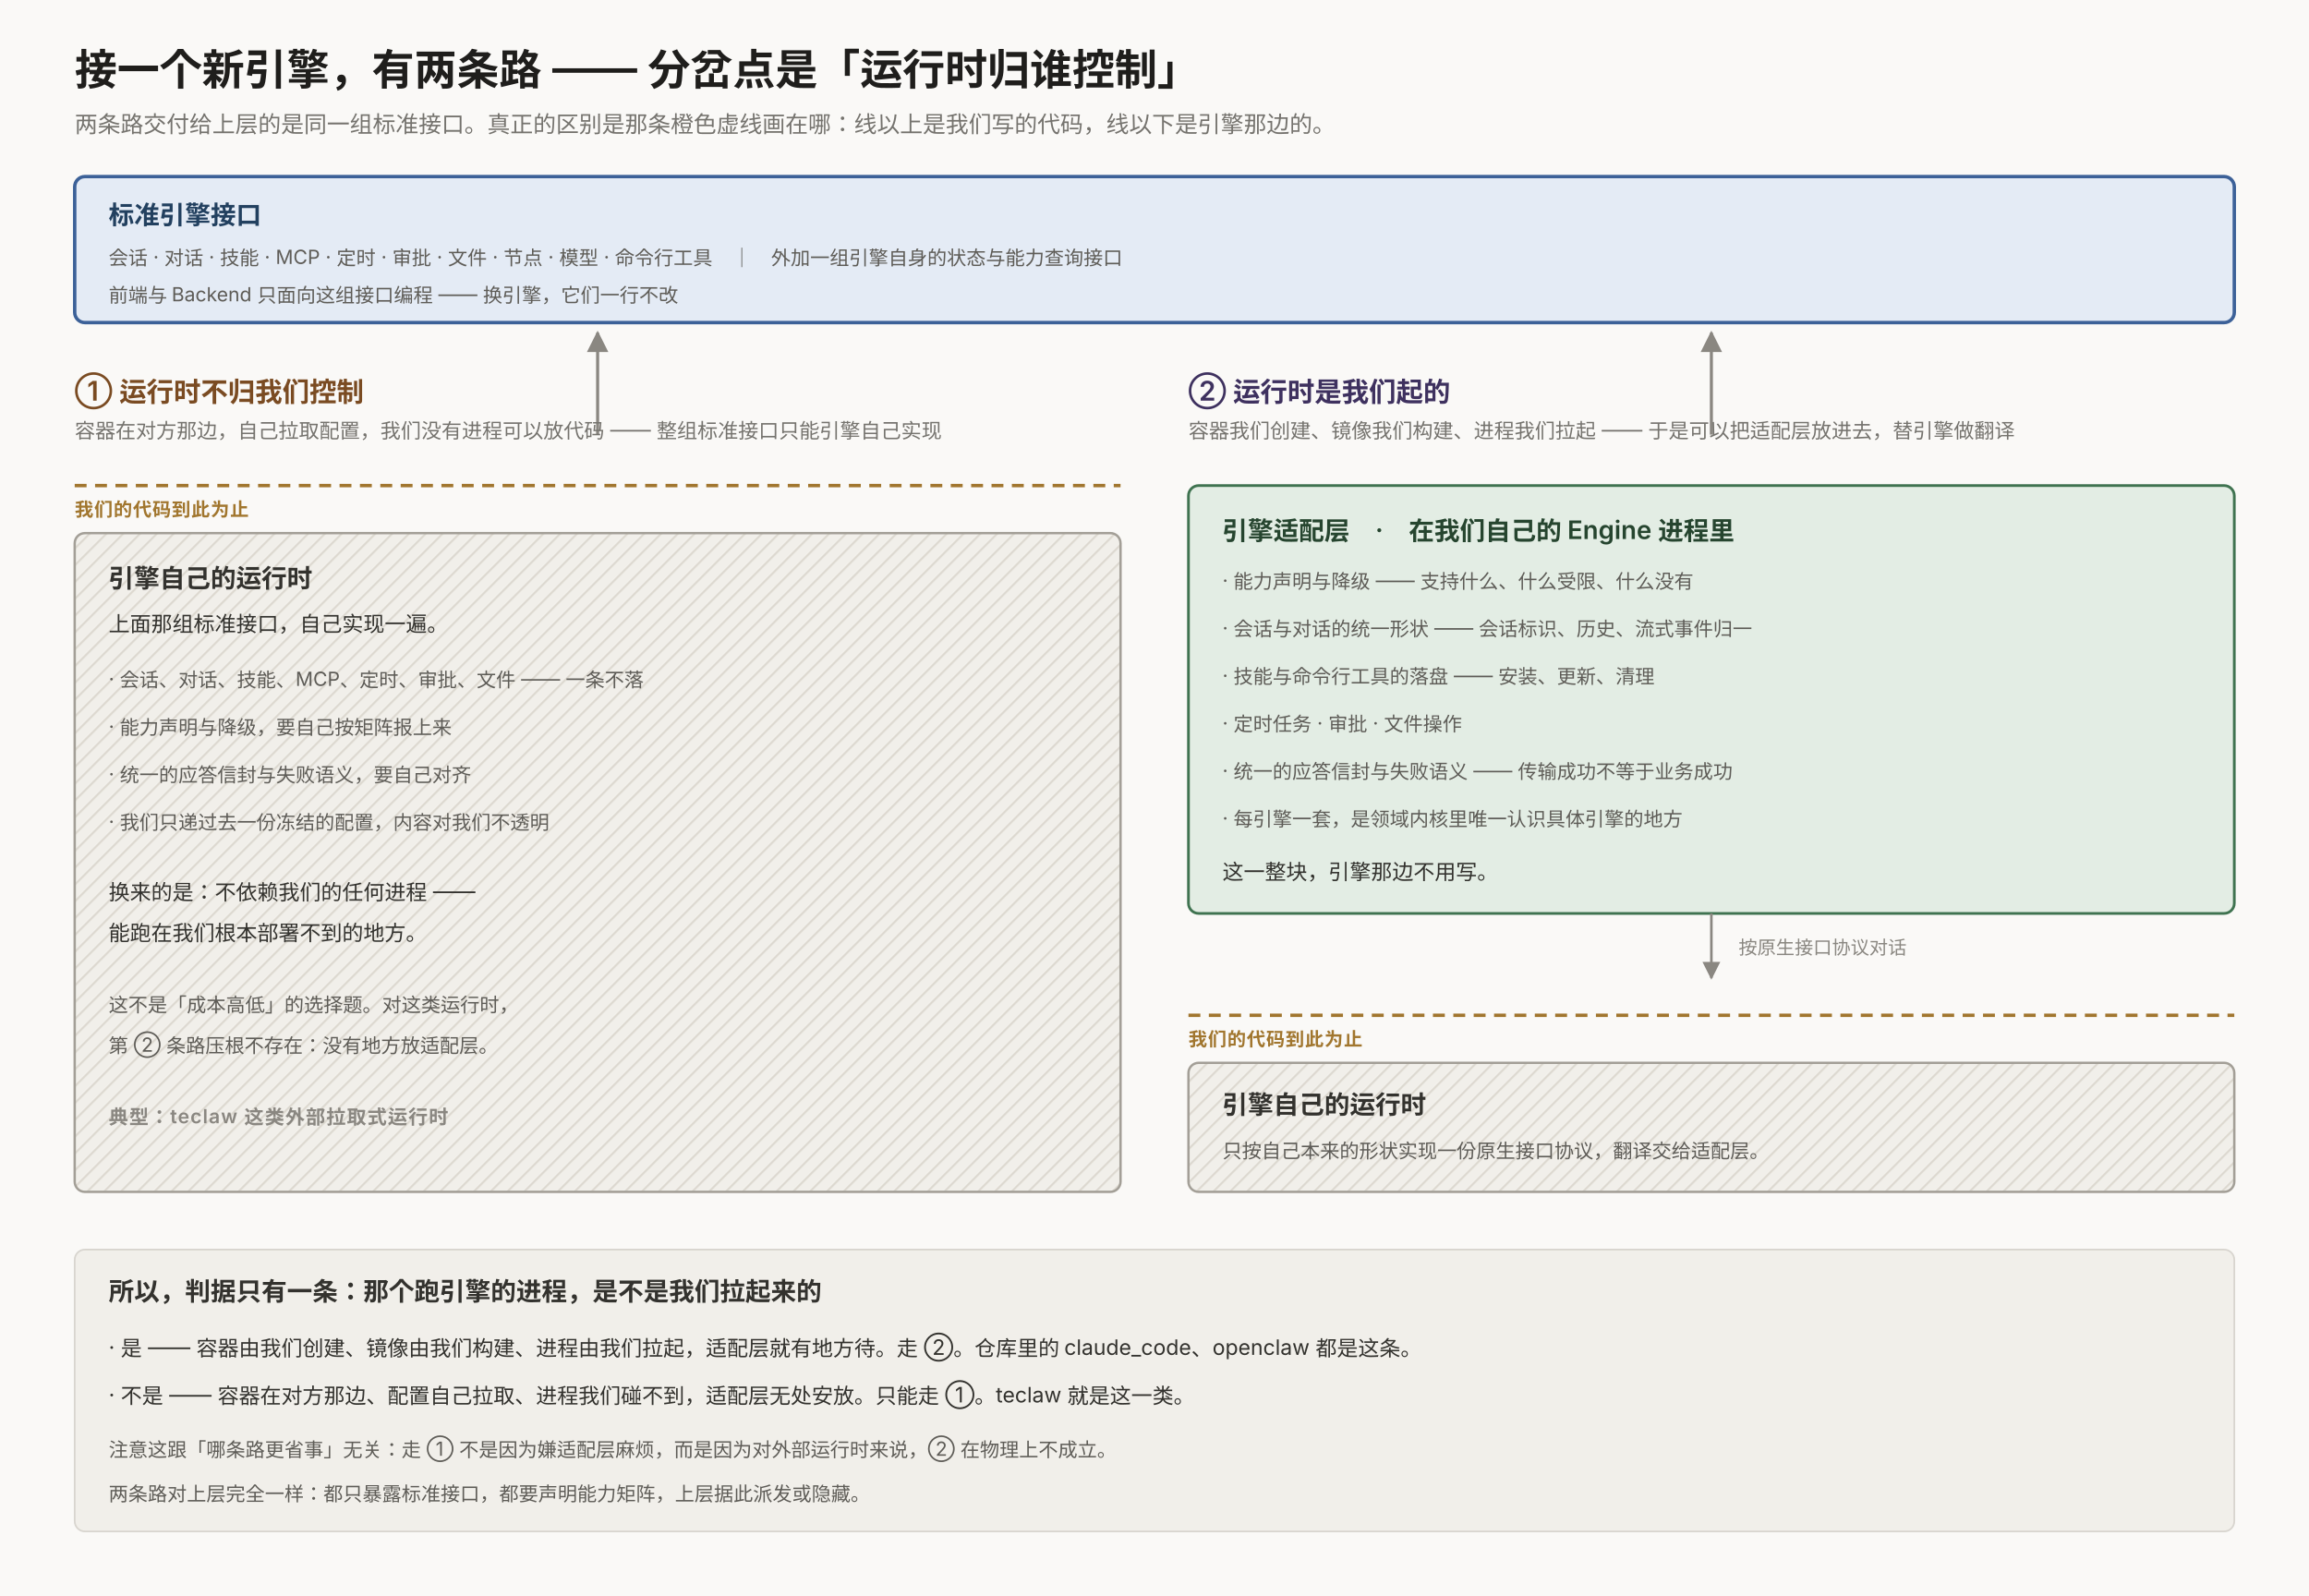
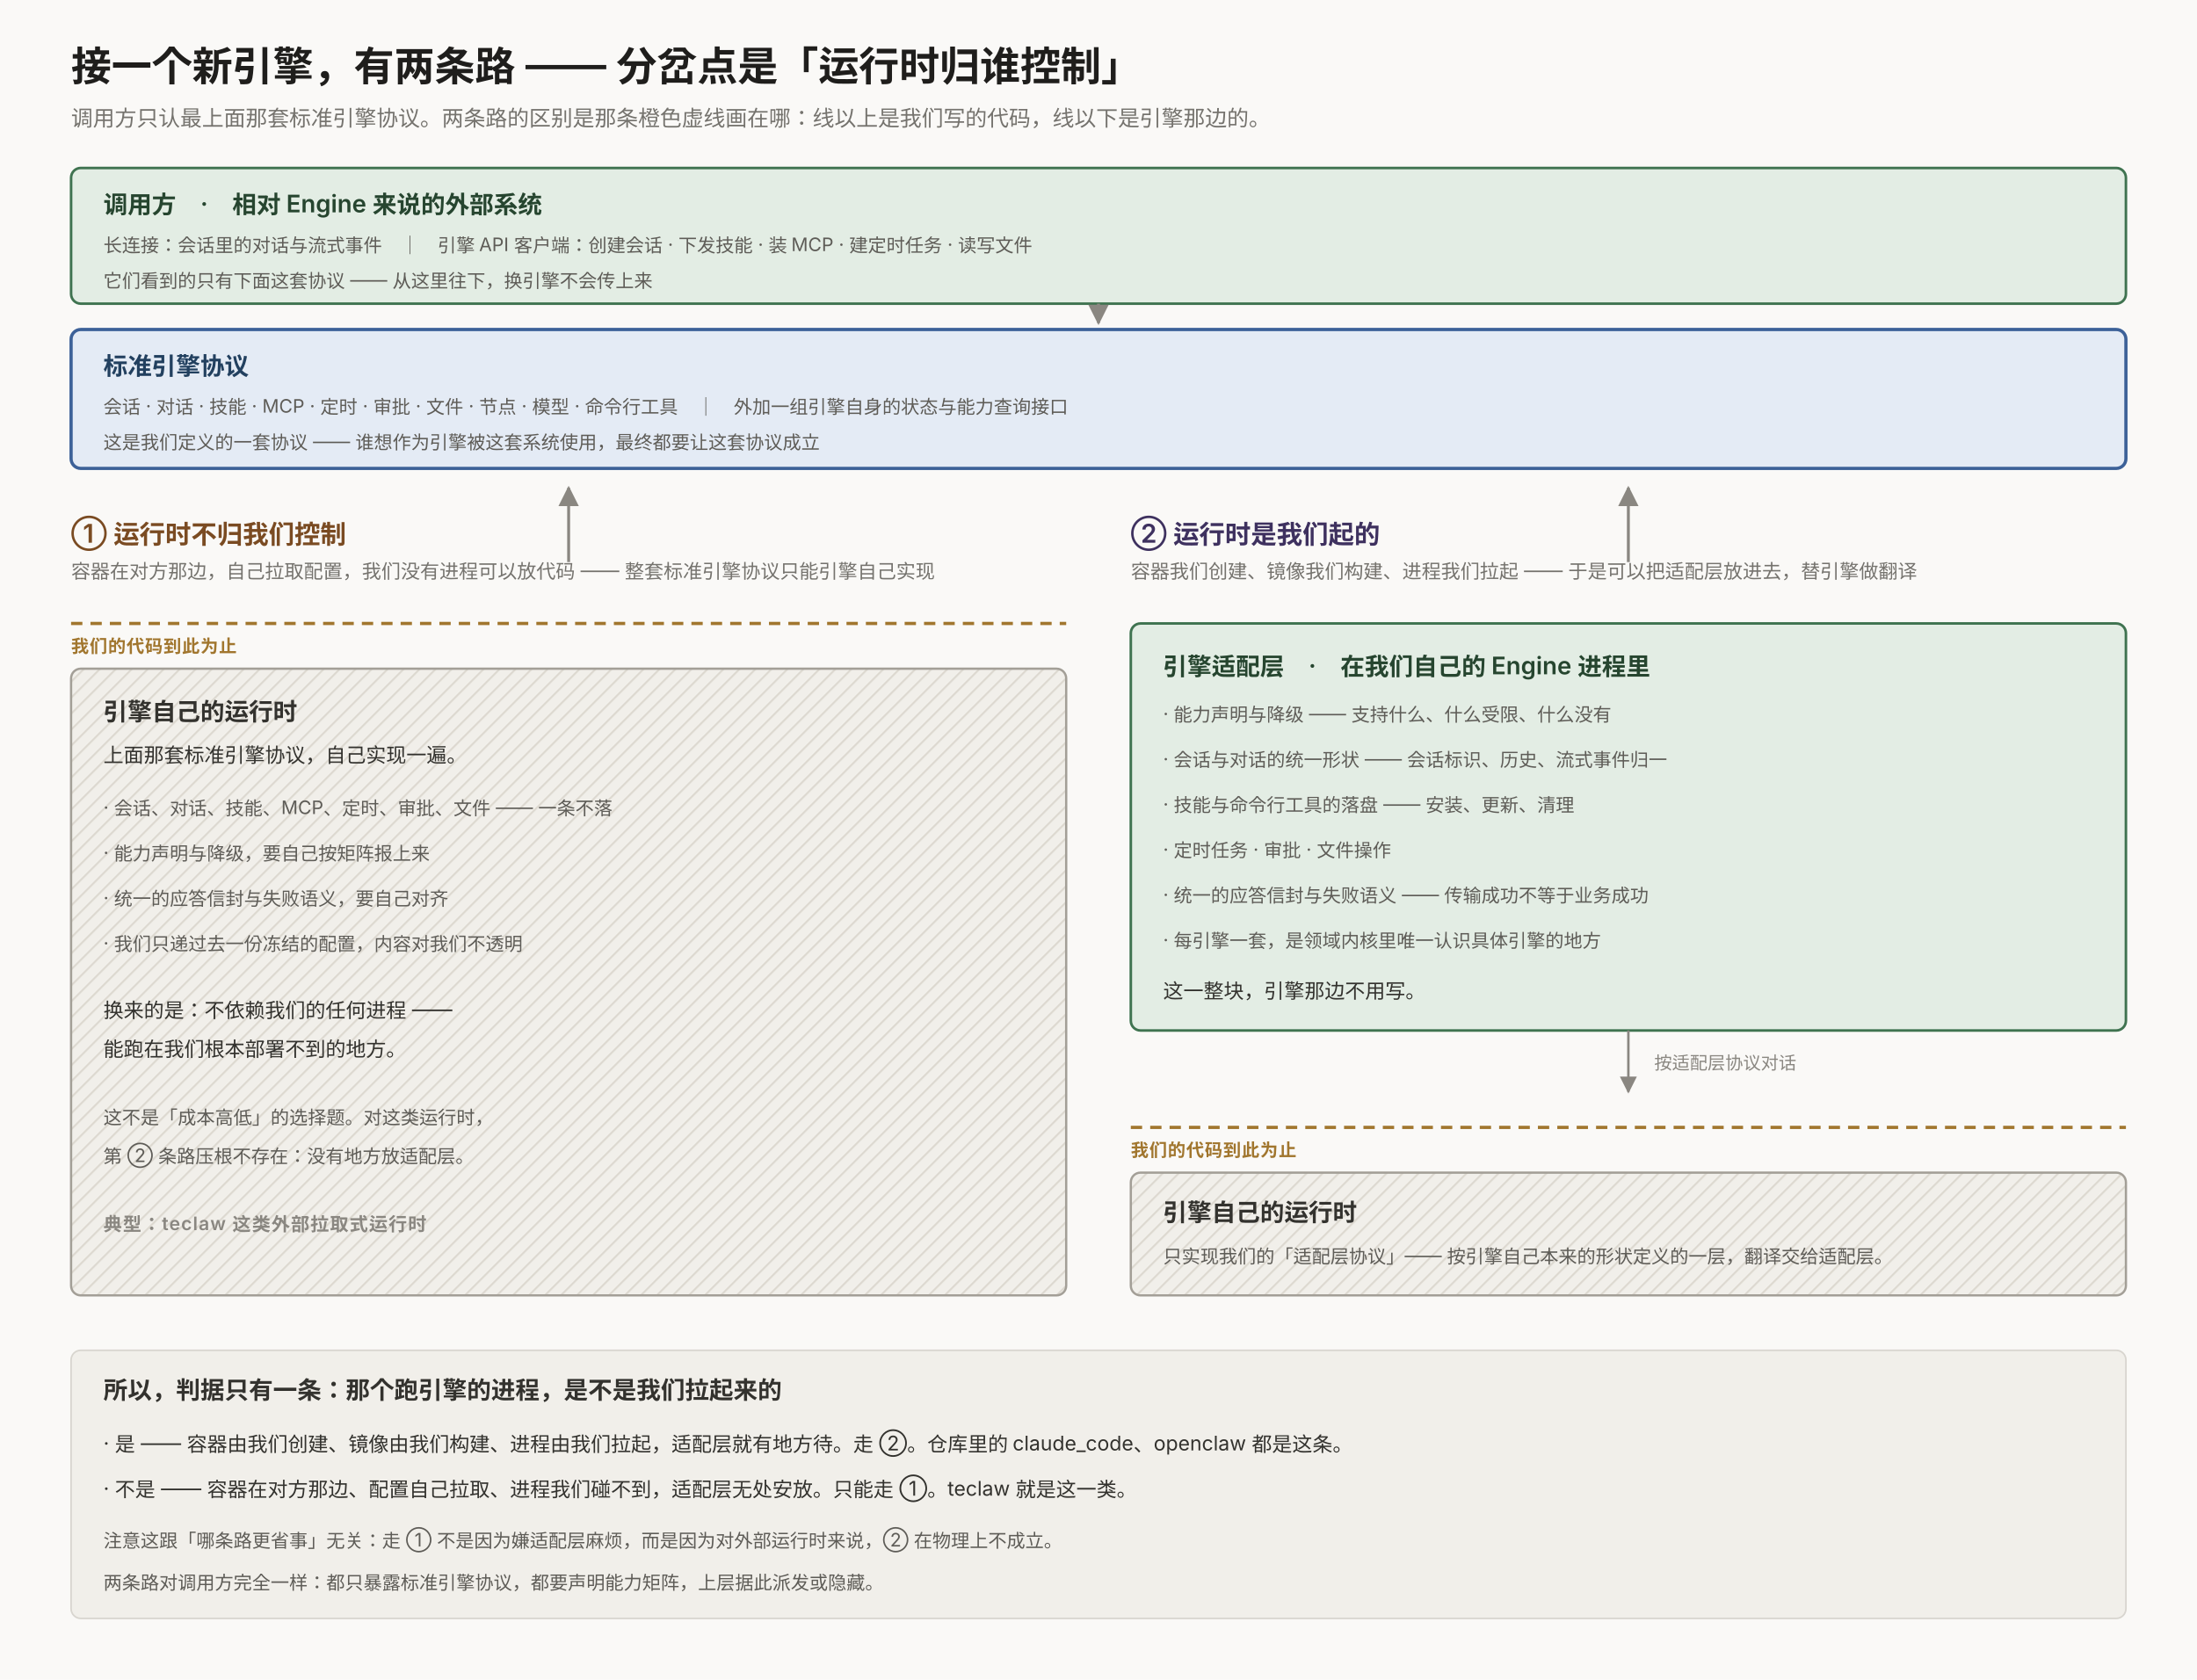
- <svg xmlns="http://www.w3.org/2000/svg" viewBox="0 0 1360 940" width="1360" height="940" role="img" aria-label="two onboarding paths for an engine, decided by who controls the runtime">
+ <svg xmlns="http://www.w3.org/2000/svg" viewBox="0 0 1360 1040" width="1360" height="1040" role="img" aria-label="two onboarding paths for an engine, decided by who controls the runtime">
  <style>
    .t{font-family:-apple-system,BlinkMacSystemFont,"Segoe UI","PingFang SC","Hiragino Sans GB","Microsoft YaHei","Noto Sans SC",sans-serif}
    .title{font-size:25px;font-weight:600;fill:#1F1E1C}
    .sub{font-size:13.5px;fill:#75736E}
    .bt{font-size:15px;font-weight:600}
    .bm{font-size:12.5px;fill:#33322E}
    .bd{font-size:11.5px;fill:#5E5C57}
    .lbl{font-size:11.5px;font-weight:600;fill:#8A8781;letter-spacing:.05em}
    .cap{font-size:16px;font-weight:600}
    .capd{font-size:12px;fill:#75736E}
    .arw{font-size:11px;fill:#8A8781}
    .edge{font-size:11px;font-weight:600;fill:#A1762E;letter-spacing:.04em}
  </style>
-   <rect width="1360" height="940" fill="#FAF9F7" />
+   <rect width="1360" height="1040" fill="#FAF9F7" />
  <defs>
    <marker id="m" viewBox="0 0 10 10" refX="9" refY="5" markerWidth="7" markerHeight="7" orient="auto">
      <path d="M 0 0 L 10 5 L 0 10 z" fill="#8A8781" />
    </marker>
    <pattern id="hatch" width="7" height="7" patternTransform="rotate(45)" patternUnits="userSpaceOnUse">
      <rect width="7" height="7" fill="#F1EFEA" />
      <line x1="0" y1="0" x2="0" y2="7" stroke="#DEDAD2" stroke-width="2.5" />
    </pattern>
  </defs>
  <g class="t">
    <text x="44" y="50" class="title">接一个新引擎，有两条路 —— 分岔点是「运行时归谁控制」</text>
-     <text x="44" y="78" class="sub">两条路交付给上层的是同一组标准接口。真正的区别是那条橙色虚线画在哪：线以上是我们写的代码，线以下是引擎那边的。</text>
-     <rect x="44" y="104" width="1272" height="86" rx="6" fill="#E4EBF5" stroke="#3C6198" stroke-width="2" />
-     <text x="64" y="132" class="bt" fill="#22405F">标准引擎接口</text>
-     <text x="64" y="156" class="bd">会话 · 对话 · 技能 · MCP · 定时 · 审批 · 文件 · 节点 · 模型 · 命令行工具　｜　外加一组引擎自身的状态与能力查询接口</text>
-     <text x="64" y="178" class="bd">前端与 Backend 只面向这组接口编程 —— 换引擎，它们一行不改</text>
-     <line x1="352" y1="256" x2="352" y2="196" stroke="#8A8781" stroke-width="1.8" marker-end="url(#m)" />
-     <line x1="1008" y1="256" x2="1008" y2="196" stroke="#8A8781" stroke-width="1.8" marker-end="url(#m)" />
-     <text x="44" y="236" class="cap" fill="#7A4B22">① 运行时不归我们控制</text>
-     <text x="44" y="258" class="capd">容器在对方那边，自己拉取配置，我们没有进程可以放代码 —— 整组标准接口只能引擎自己实现</text>
-     <text x="700" y="236" class="cap" fill="#3E315F">② 运行时是我们起的</text>
-     <text x="700" y="258" class="capd">容器我们创建、镜像我们构建、进程我们拉起 —— 于是可以把适配层放进去，替引擎做翻译</text>
-     <line x1="44" y1="286" x2="660" y2="286" stroke="#A1762E" stroke-width="2" stroke-dasharray="7 5" />
-     <text x="44" y="304" class="edge">我们的代码到此为止</text>
-     <rect x="44" y="314" width="616" height="388" rx="6" fill="url(#hatch)" stroke="#A39F97" stroke-width="1.4" />
-     <text x="64" y="346" class="bt" fill="#33322E">引擎自己的运行时</text>
-     <text x="64" y="372" class="bm">上面那组标准接口，自己实现一遍。</text>
-     <text x="64" y="404" class="bd">· 会话、对话、技能、MCP、定时、审批、文件 —— 一条不落</text>
-     <text x="64" y="432" class="bd">· 能力声明与降级，要自己按矩阵报上来</text>
-     <text x="64" y="460" class="bd">· 统一的应答信封与失败语义，要自己对齐</text>
-     <text x="64" y="488" class="bd">· 我们只递过去一份冻结的配置，内容对我们不透明</text>
-     <text x="64" y="530" class="bm" fill="#7A4B22">换来的是：不依赖我们的任何进程 ——</text>
-     <text x="64" y="554" class="bm" fill="#7A4B22">能跑在我们根本部署不到的地方。</text>
-     <text x="64" y="596" class="bd">这不是「成本高低」的选择题。对这类运行时，</text>
-     <text x="64" y="620" class="bd">第 ② 条路压根不存在：没有地方放适配层。</text>
-     <text x="64" y="662" class="lbl">典型：teclaw 这类外部拉取式运行时</text>
-     <rect x="700" y="286" width="616" height="252" rx="6" fill="#E3EDE4" stroke="#3F7350" stroke-width="1.6" />
-     <text x="720" y="318" class="bt" fill="#26452F">引擎适配层　·　在我们自己的 Engine 进程里</text>
-     <text x="720" y="346" class="bd">· 能力声明与降级 —— 支持什么、什么受限、什么没有</text>
-     <text x="720" y="374" class="bd">· 会话与对话的统一形状 —— 会话标识、历史、流式事件归一</text>
-     <text x="720" y="402" class="bd">· 技能与命令行工具的落盘 —— 安装、更新、清理</text>
-     <text x="720" y="430" class="bd">· 定时任务 · 审批 · 文件操作</text>
-     <text x="720" y="458" class="bd">· 统一的应答信封与失败语义 —— 传输成功不等于业务成功</text>
-     <text x="720" y="486" class="bd">· 每引擎一套，是领域内核里唯一认识具体引擎的地方</text>
-     <text x="720" y="518" class="bm" fill="#26452F">这一整块，引擎那边不用写。</text>
-     <line x1="1008" y1="538" x2="1008" y2="576" stroke="#8A8781" stroke-width="1.5" marker-end="url(#m)" />
-     <text x="1024" y="562" class="arw">按原生接口协议对话</text>
-     <line x1="700" y1="598" x2="1316" y2="598" stroke="#A1762E" stroke-width="2" stroke-dasharray="7 5" />
-     <text x="700" y="616" class="edge">我们的代码到此为止</text>
-     <rect x="700" y="626" width="616" height="76" rx="6" fill="url(#hatch)" stroke="#A39F97" stroke-width="1.4" />
-     <text x="720" y="656" class="bt" fill="#33322E">引擎自己的运行时</text>
-     <text x="720" y="682" class="bd">只按自己本来的形状实现一份原生接口协议，翻译交给适配层。</text>
-     <rect x="44" y="736" width="1272" height="166" rx="6" fill="#F1EFEA" stroke="#D8D5CF" />
-     <text x="64" y="766" class="bt" fill="#33322E">所以，判据只有一条：那个跑引擎的进程，是不是我们拉起来的</text>
-     <text x="64" y="798" class="bm">· 是 —— 容器由我们创建、镜像由我们构建、进程由我们拉起，适配层就有地方待。走 ②。仓库里的 claude_code、openclaw 都是这条。</text>
-     <text x="64" y="826" class="bm">· 不是 —— 容器在对方那边、配置自己拉取、进程我们碰不到，适配层无处安放。只能走 ①。teclaw 就是这一类。</text>
-     <text x="64" y="858" class="bd">注意这跟「哪条路更省事」无关：走 ① 不是因为嫌适配层麻烦，而是因为对外部运行时来说，② 在物理上不成立。</text>
-     <text x="64" y="884" class="bd">两条路对上层完全一样：都只暴露标准接口，都要声明能力矩阵，上层据此派发或隐藏。</text>
+     <text x="44" y="78" class="sub">调用方只认最上面那套标准引擎协议。两条路的区别是那条橙色虚线画在哪：线以上是我们写的代码，线以下是引擎那边的。</text>
+     <rect x="44" y="104" width="1272" height="84" rx="6" fill="#E3EDE4" stroke="#3F7350" stroke-width="1.6" />
+     <text x="64" y="132" class="bt" fill="#26452F">调用方　·　相对 Engine 来说的外部系统</text>
+     <text x="64" y="156" class="bd">长连接：会话里的对话与流式事件　｜　引擎 API 客户端：创建会话 · 下发技能 · 装 MCP · 建定时任务 · 读写文件</text>
+     <text x="64" y="178" class="bd">它们看到的只有下面这套协议 —— 从这里往下，换引擎不会传上来</text>
+     <line x1="680" y1="188" x2="680" y2="200" stroke="#8A8781" stroke-width="1.8" marker-end="url(#m)" />
+     <rect x="44" y="204" width="1272" height="86" rx="6" fill="#E4EBF5" stroke="#3C6198" stroke-width="2" />
+     <text x="64" y="232" class="bt" fill="#22405F">标准引擎协议</text>
+     <text x="64" y="256" class="bd">会话 · 对话 · 技能 · MCP · 定时 · 审批 · 文件 · 节点 · 模型 · 命令行工具　｜　外加一组引擎自身的状态与能力查询接口</text>
+     <text x="64" y="278" class="bd">这是我们定义的一套协议 —— 谁想作为引擎被这套系统使用，最终都要让这套协议成立</text>
+     <line x1="352" y1="348" x2="352" y2="302" stroke="#8A8781" stroke-width="1.8" marker-end="url(#m)" />
+     <line x1="1008" y1="348" x2="1008" y2="302" stroke="#8A8781" stroke-width="1.8" marker-end="url(#m)" />
+     <text x="44" y="336" class="cap" fill="#7A4B22">① 运行时不归我们控制</text>
+     <text x="44" y="358" class="capd">容器在对方那边，自己拉取配置，我们没有进程可以放代码 —— 整套标准引擎协议只能引擎自己实现</text>
+     <text x="700" y="336" class="cap" fill="#3E315F">② 运行时是我们起的</text>
+     <text x="700" y="358" class="capd">容器我们创建、镜像我们构建、进程我们拉起 —— 于是可以把适配层放进去，替引擎做翻译</text>
+     <line x1="44" y1="386" x2="660" y2="386" stroke="#A1762E" stroke-width="2" stroke-dasharray="7 5" />
+     <text x="44" y="404" class="edge">我们的代码到此为止</text>
+     <rect x="44" y="414" width="616" height="388" rx="6" fill="url(#hatch)" stroke="#A39F97" stroke-width="1.4" />
+     <text x="64" y="446" class="bt" fill="#33322E">引擎自己的运行时</text>
+     <text x="64" y="472" class="bm">上面那套标准引擎协议，自己实现一遍。</text>
+     <text x="64" y="504" class="bd">· 会话、对话、技能、MCP、定时、审批、文件 —— 一条不落</text>
+     <text x="64" y="532" class="bd">· 能力声明与降级，要自己按矩阵报上来</text>
+     <text x="64" y="560" class="bd">· 统一的应答信封与失败语义，要自己对齐</text>
+     <text x="64" y="588" class="bd">· 我们只递过去一份冻结的配置，内容对我们不透明</text>
+     <text x="64" y="630" class="bm" fill="#7A4B22">换来的是：不依赖我们的任何进程 ——</text>
+     <text x="64" y="654" class="bm" fill="#7A4B22">能跑在我们根本部署不到的地方。</text>
+     <text x="64" y="696" class="bd">这不是「成本高低」的选择题。对这类运行时，</text>
+     <text x="64" y="720" class="bd">第 ② 条路压根不存在：没有地方放适配层。</text>
+     <text x="64" y="762" class="lbl">典型：teclaw 这类外部拉取式运行时</text>
+     <rect x="700" y="386" width="616" height="252" rx="6" fill="#E3EDE4" stroke="#3F7350" stroke-width="1.6" />
+     <text x="720" y="418" class="bt" fill="#26452F">引擎适配层　·　在我们自己的 Engine 进程里</text>
+     <text x="720" y="446" class="bd">· 能力声明与降级 —— 支持什么、什么受限、什么没有</text>
+     <text x="720" y="474" class="bd">· 会话与对话的统一形状 —— 会话标识、历史、流式事件归一</text>
+     <text x="720" y="502" class="bd">· 技能与命令行工具的落盘 —— 安装、更新、清理</text>
+     <text x="720" y="530" class="bd">· 定时任务 · 审批 · 文件操作</text>
+     <text x="720" y="558" class="bd">· 统一的应答信封与失败语义 —— 传输成功不等于业务成功</text>
+     <text x="720" y="586" class="bd">· 每引擎一套，是领域内核里唯一认识具体引擎的地方</text>
+     <text x="720" y="618" class="bm" fill="#26452F">这一整块，引擎那边不用写。</text>
+     <line x1="1008" y1="638" x2="1008" y2="676" stroke="#8A8781" stroke-width="1.5" marker-end="url(#m)" />
+     <text x="1024" y="662" class="arw">按适配层协议对话</text>
+     <line x1="700" y1="698" x2="1316" y2="698" stroke="#A1762E" stroke-width="2" stroke-dasharray="7 5" />
+     <text x="700" y="716" class="edge">我们的代码到此为止</text>
+     <rect x="700" y="726" width="616" height="76" rx="6" fill="url(#hatch)" stroke="#A39F97" stroke-width="1.4" />
+     <text x="720" y="756" class="bt" fill="#33322E">引擎自己的运行时</text>
+     <text x="720" y="782" class="bd">只实现我们的「适配层协议」—— 按引擎自己本来的形状定义的一层，翻译交给适配层。</text>
+     <rect x="44" y="836" width="1272" height="166" rx="6" fill="#F1EFEA" stroke="#D8D5CF" />
+     <text x="64" y="866" class="bt" fill="#33322E">所以，判据只有一条：那个跑引擎的进程，是不是我们拉起来的</text>
+     <text x="64" y="898" class="bm">· 是 —— 容器由我们创建、镜像由我们构建、进程由我们拉起，适配层就有地方待。走 ②。仓库里的 claude_code、openclaw 都是这条。</text>
+     <text x="64" y="926" class="bm">· 不是 —— 容器在对方那边、配置自己拉取、进程我们碰不到，适配层无处安放。只能走 ①。teclaw 就是这一类。</text>
+     <text x="64" y="958" class="bd">注意这跟「哪条路更省事」无关：走 ① 不是因为嫌适配层麻烦，而是因为对外部运行时来说，② 在物理上不成立。</text>
+     <text x="64" y="984" class="bd">两条路对调用方完全一样：都只暴露标准引擎协议，都要声明能力矩阵，上层据此派发或隐藏。</text>
  </g>
</svg>
